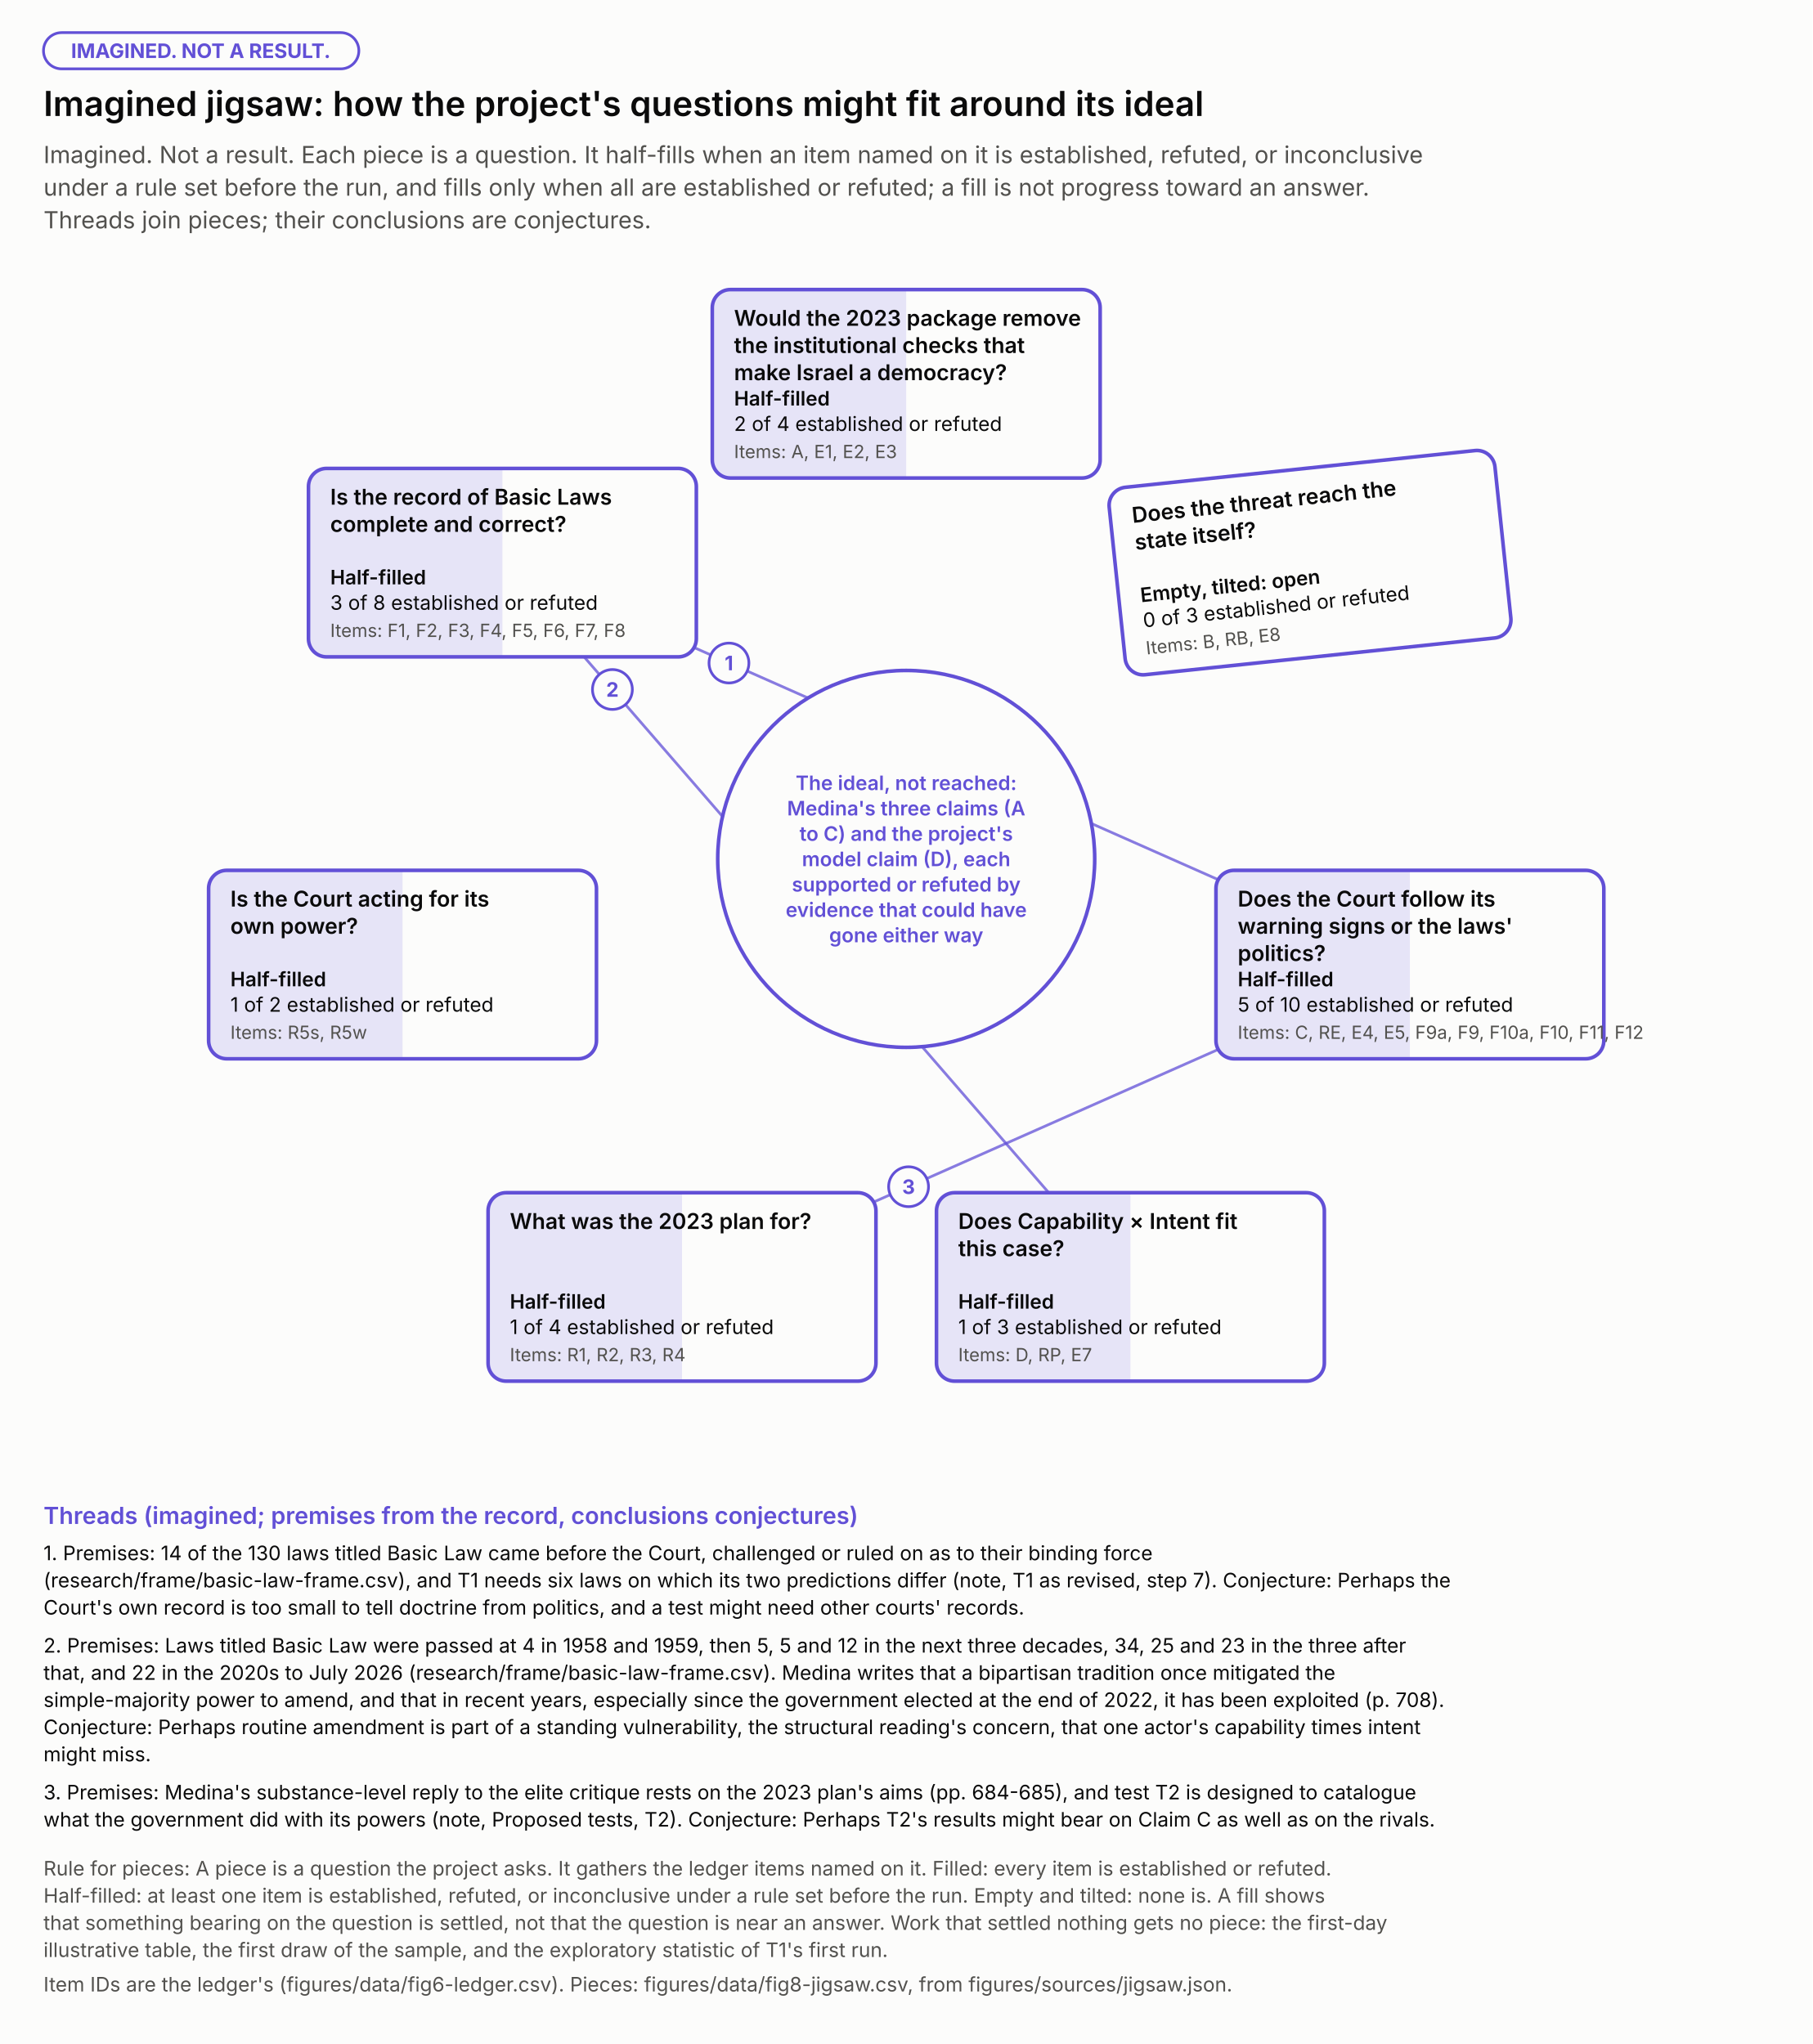
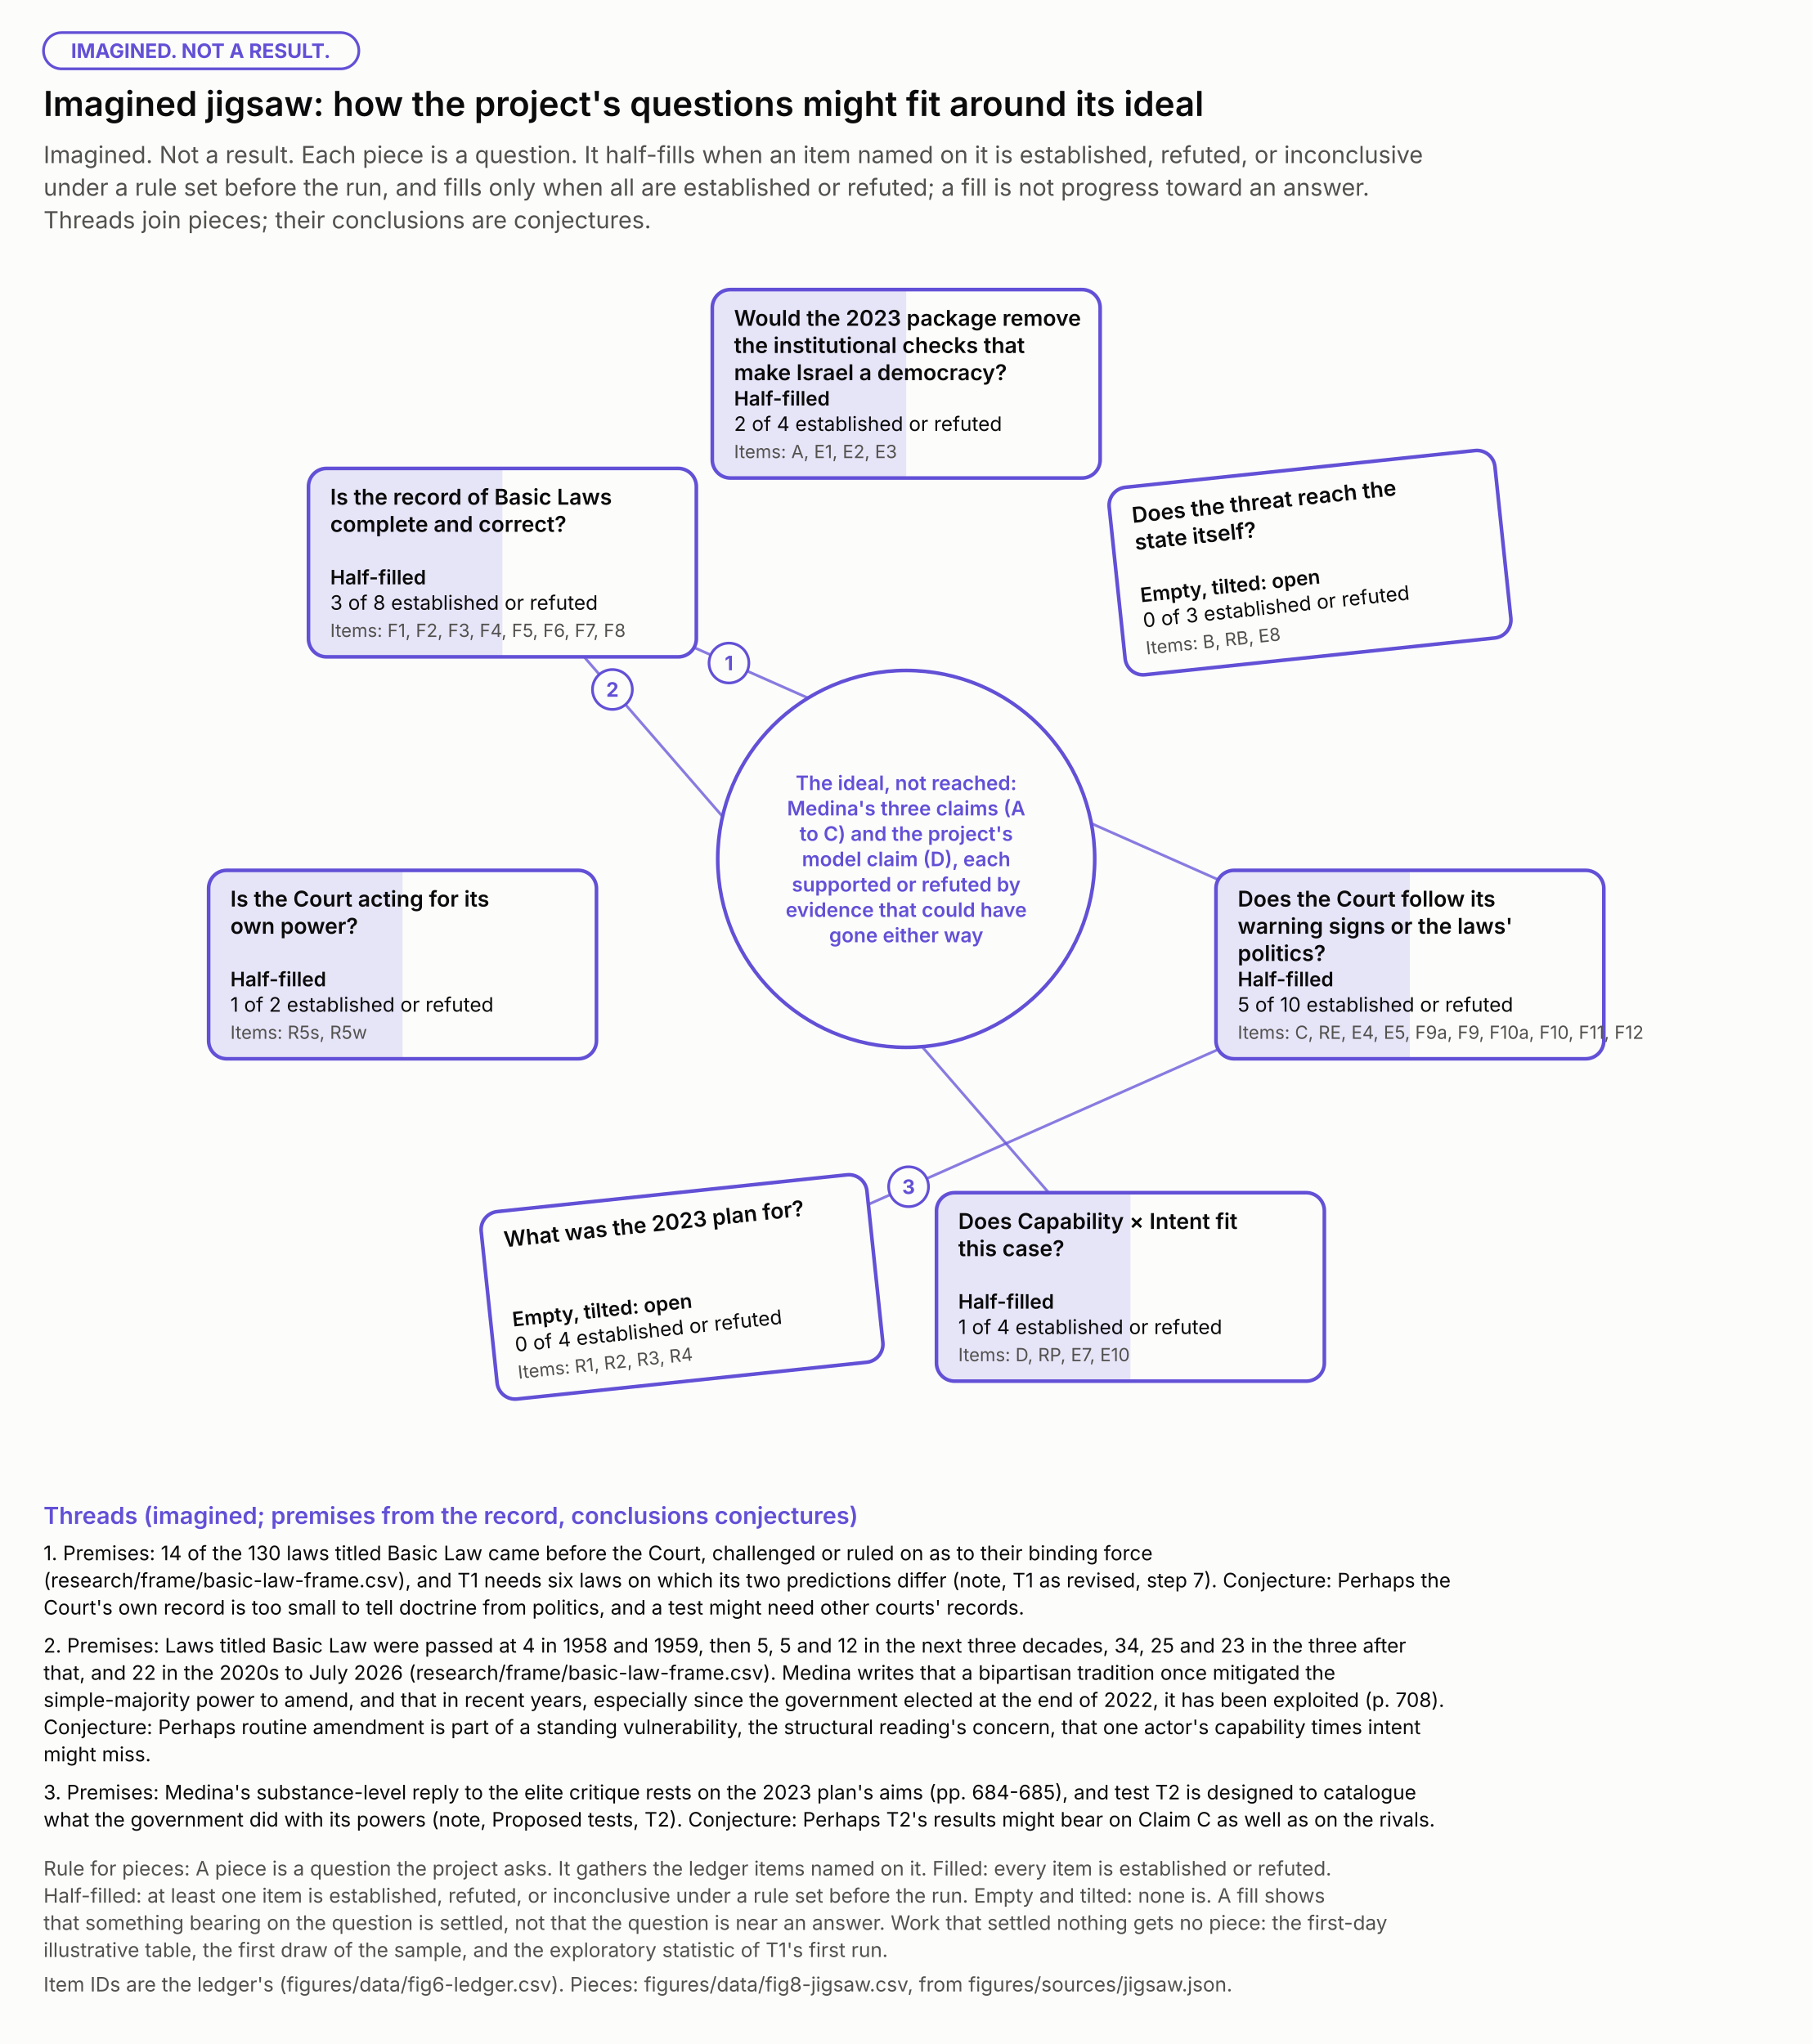
<svg xmlns="http://www.w3.org/2000/svg" width="1000" height="1128.0" viewBox="0 0 1000 1128.0" role="img" aria-labelledby="t d" font-family="system-ui, -apple-system, 'Segoe UI', sans-serif">
  <rect width="1000" height="1128.0" fill="#fcfcfb" />
  <rect x="24" y="18" width="174" height="20" rx="10" fill="none" stroke="#6250d6" stroke-width="1.5" />
  <text x="110.8" y="32.0" font-size="11" font-weight="bold" text-anchor="middle" fill="#6250d6">IMAGINED. NOT A RESULT.</text>
  <text x="24.0" y="64.0" font-size="19" font-weight="600" text-anchor="start" fill="#0b0b0b">Imagined jigsaw: how the project's questions might fit around its ideal</text>
  <text x="24.0" y="90.0" font-size="13" font-weight="normal" text-anchor="start" fill="#52514e">Imagined. Not a result. Each piece is a question. It half-fills when an item named on it is established, refuted, or inconclusive</text>
  <text x="24.0" y="108.0" font-size="13" font-weight="normal" text-anchor="start" fill="#52514e">under a rule set before the run, and fills only when all are established or refuted; a fill is not progress toward an answer.</text>
  <text x="24.0" y="126.0" font-size="13" font-weight="normal" text-anchor="start" fill="#52514e">Threads join pieces; their conclusions are conjectures.</text>
  <line x1="277.2" y1="310.5" x2="777.9" y2="532.3" stroke="#6250d6" stroke-width="1.5" stroke-opacity="0.75" />
  <line x1="277.2" y1="310.5" x2="623.7" y2="710.2" stroke="#6250d6" stroke-width="1.5" stroke-opacity="0.75" />
  <line x1="376.3" y1="710.2" x2="777.9" y2="532.3" stroke="#6250d6" stroke-width="1.5" stroke-opacity="0.75" />
  <circle cx="500.0" cy="474" r="104" fill="#fcfcfb" stroke="#6250d6" stroke-width="2" />
  <text x="500.0" y="436.0" font-size="11" font-weight="600" text-anchor="middle" fill="#6250d6">The ideal, not reached:</text>
  <text x="500.0" y="450.0" font-size="11" font-weight="600" text-anchor="middle" fill="#6250d6">Medina's three claims (A</text>
  <text x="500.0" y="464.0" font-size="11" font-weight="600" text-anchor="middle" fill="#6250d6">to C) and the project's</text>
  <text x="500.0" y="478.0" font-size="11" font-weight="600" text-anchor="middle" fill="#6250d6">model claim (D), each</text>
  <text x="500.0" y="492.0" font-size="11" font-weight="600" text-anchor="middle" fill="#6250d6">supported or refuted by</text>
  <text x="500.0" y="506.0" font-size="11" font-weight="600" text-anchor="middle" fill="#6250d6">evidence that could have</text>
  <text x="500.0" y="520.0" font-size="11" font-weight="600" text-anchor="middle" fill="#6250d6">gone either way</text>
  <g>
    <rect x="393.0" y="159.8" width="214" height="104" rx="10" fill="#fcfcfb" />
    <rect x="393.0" y="159.8" width="214" height="104" rx="10" fill="none" stroke="#6250d6" stroke-width="2" />
    <path d="M403.0,159.8H500.0V263.8H403.0Q393.0,263.8 393.0,253.8V169.8Q393.0,159.8 403.0,159.8Z" fill="#6250d6" fill-opacity="0.14" />
    <text x="405.0" y="179.8" font-size="12" font-weight="600" text-anchor="start" fill="#0b0b0b">Would the 2023 package remove</text>
    <text x="405.0" y="194.8" font-size="12" font-weight="600" text-anchor="start" fill="#0b0b0b">the institutional checks that</text>
    <text x="405.0" y="209.8" font-size="12" font-weight="600" text-anchor="start" fill="#0b0b0b">make Israel a democracy?</text>
    <text x="405.0" y="223.8" font-size="11" font-weight="600" text-anchor="start" fill="#0b0b0b">Half-filled</text>
    <text x="405.0" y="237.8" font-size="11" font-weight="normal" text-anchor="start" fill="#0b0b0b">2 of 4 established or refuted</text>
    <text x="405.0" y="252.8" font-size="10" font-weight="normal" text-anchor="start" fill="#52514e">Items: A, E1, E2, E3</text>
  </g>
  <g transform="rotate(-6 722.8 310.5)">
    <rect x="615.8" y="258.5" width="214" height="104" rx="10" fill="#fcfcfb" />
    <rect x="615.8" y="258.5" width="214" height="104" rx="10" fill="none" stroke="#6250d6" stroke-width="2" />
    <text x="627.8" y="278.5" font-size="12" font-weight="600" text-anchor="start" fill="#0b0b0b">Does the threat reach the</text>
    <text x="627.8" y="293.5" font-size="12" font-weight="600" text-anchor="start" fill="#0b0b0b">state itself?</text>
    <text x="627.8" y="322.5" font-size="11" font-weight="600" text-anchor="start" fill="#0b0b0b">Empty, tilted: open</text>
    <text x="627.8" y="336.5" font-size="11" font-weight="normal" text-anchor="start" fill="#0b0b0b">0 of 3 established or refuted</text>
    <text x="627.8" y="351.5" font-size="10" font-weight="normal" text-anchor="start" fill="#52514e">Items: B, RB, E8</text>
  </g>
  <g>
    <rect x="670.9" y="480.3" width="214" height="104" rx="10" fill="#fcfcfb" />
    <rect x="670.9" y="480.3" width="214" height="104" rx="10" fill="none" stroke="#6250d6" stroke-width="2" />
    <path d="M680.9,480.3H777.9V584.3H680.9Q670.9,584.3 670.9,574.3V490.3Q670.9,480.3 680.9,480.3Z" fill="#6250d6" fill-opacity="0.14" />
    <text x="682.9" y="500.3" font-size="12" font-weight="600" text-anchor="start" fill="#0b0b0b">Does the Court follow its</text>
    <text x="682.9" y="515.3" font-size="12" font-weight="600" text-anchor="start" fill="#0b0b0b">warning signs or the laws'</text>
    <text x="682.9" y="530.3" font-size="12" font-weight="600" text-anchor="start" fill="#0b0b0b">politics?</text>
    <text x="682.9" y="544.3" font-size="11" font-weight="600" text-anchor="start" fill="#0b0b0b">Half-filled</text>
    <text x="682.9" y="558.3" font-size="11" font-weight="normal" text-anchor="start" fill="#0b0b0b">5 of 10 established or refuted</text>
    <text x="682.9" y="573.3" font-size="10" font-weight="normal" text-anchor="start" fill="#52514e">Items: C, RE, E4, E5, F9a, F9, F10a, F10, F11, F12</text>
  </g>
  <g>
    <rect x="516.7" y="658.2" width="214" height="104" rx="10" fill="#fcfcfb" />
    <rect x="516.7" y="658.2" width="214" height="104" rx="10" fill="none" stroke="#6250d6" stroke-width="2" />
    <path d="M526.7,658.2H623.7V762.2H526.7Q516.7,762.2 516.7,752.2V668.2Q516.7,658.2 526.7,658.2Z" fill="#6250d6" fill-opacity="0.14" />
    <text x="528.7" y="678.2" font-size="12" font-weight="600" text-anchor="start" fill="#0b0b0b">Does Capability × Intent fit</text>
    <text x="528.7" y="693.2" font-size="12" font-weight="600" text-anchor="start" fill="#0b0b0b">this case?</text>
    <text x="528.7" y="722.2" font-size="11" font-weight="600" text-anchor="start" fill="#0b0b0b">Half-filled</text>
-     <text x="528.7" y="736.2" font-size="11" font-weight="normal" text-anchor="start" fill="#0b0b0b">1 of 3 established or refuted</text>
-     <text x="528.7" y="751.2" font-size="10" font-weight="normal" text-anchor="start" fill="#52514e">Items: D, RP, E7</text>
+     <text x="528.7" y="736.2" font-size="11" font-weight="normal" text-anchor="start" fill="#0b0b0b">1 of 4 established or refuted</text>
+     <text x="528.7" y="751.2" font-size="10" font-weight="normal" text-anchor="start" fill="#52514e">Items: D, RP, E7, E10</text>
  </g>
-   <g>
+   <g transform="rotate(-6 376.3 710.2)">
    <rect x="269.3" y="658.2" width="214" height="104" rx="10" fill="#fcfcfb" />
    <rect x="269.3" y="658.2" width="214" height="104" rx="10" fill="none" stroke="#6250d6" stroke-width="2" />
-     <path d="M279.3,658.2H376.3V762.2H279.3Q269.3,762.2 269.3,752.2V668.2Q269.3,658.2 279.3,658.2Z" fill="#6250d6" fill-opacity="0.14" />
    <text x="281.3" y="678.2" font-size="12" font-weight="600" text-anchor="start" fill="#0b0b0b">What was the 2023 plan for?</text>
-     <text x="281.3" y="722.2" font-size="11" font-weight="600" text-anchor="start" fill="#0b0b0b">Half-filled</text>
-     <text x="281.3" y="736.2" font-size="11" font-weight="normal" text-anchor="start" fill="#0b0b0b">1 of 4 established or refuted</text>
+     <text x="281.3" y="722.2" font-size="11" font-weight="600" text-anchor="start" fill="#0b0b0b">Empty, tilted: open</text>
+     <text x="281.3" y="736.2" font-size="11" font-weight="normal" text-anchor="start" fill="#0b0b0b">0 of 4 established or refuted</text>
    <text x="281.3" y="751.2" font-size="10" font-weight="normal" text-anchor="start" fill="#52514e">Items: R1, R2, R3, R4</text>
  </g>
  <g>
    <rect x="115.1" y="480.3" width="214" height="104" rx="10" fill="#fcfcfb" />
    <rect x="115.1" y="480.3" width="214" height="104" rx="10" fill="none" stroke="#6250d6" stroke-width="2" />
    <path d="M125.1,480.3H222.1V584.3H125.1Q115.1,584.3 115.1,574.3V490.3Q115.1,480.3 125.1,480.3Z" fill="#6250d6" fill-opacity="0.14" />
    <text x="127.1" y="500.3" font-size="12" font-weight="600" text-anchor="start" fill="#0b0b0b">Is the Court acting for its</text>
    <text x="127.1" y="515.3" font-size="12" font-weight="600" text-anchor="start" fill="#0b0b0b">own power?</text>
    <text x="127.1" y="544.3" font-size="11" font-weight="600" text-anchor="start" fill="#0b0b0b">Half-filled</text>
    <text x="127.1" y="558.3" font-size="11" font-weight="normal" text-anchor="start" fill="#0b0b0b">1 of 2 established or refuted</text>
    <text x="127.1" y="573.3" font-size="10" font-weight="normal" text-anchor="start" fill="#52514e">Items: R5s, R5w</text>
  </g>
  <g>
    <rect x="170.2" y="258.5" width="214" height="104" rx="10" fill="#fcfcfb" />
    <rect x="170.2" y="258.5" width="214" height="104" rx="10" fill="none" stroke="#6250d6" stroke-width="2" />
    <path d="M180.2,258.5H277.2V362.5H180.2Q170.2,362.5 170.2,352.5V268.5Q170.2,258.5 180.2,258.5Z" fill="#6250d6" fill-opacity="0.14" />
    <text x="182.2" y="278.5" font-size="12" font-weight="600" text-anchor="start" fill="#0b0b0b">Is the record of Basic Laws</text>
    <text x="182.2" y="293.5" font-size="12" font-weight="600" text-anchor="start" fill="#0b0b0b">complete and correct?</text>
    <text x="182.2" y="322.5" font-size="11" font-weight="600" text-anchor="start" fill="#0b0b0b">Half-filled</text>
    <text x="182.2" y="336.5" font-size="11" font-weight="normal" text-anchor="start" fill="#0b0b0b">3 of 8 established or refuted</text>
    <text x="182.2" y="351.5" font-size="10" font-weight="normal" text-anchor="start" fill="#52514e">Items: F1, F2, F3, F4, F5, F6, F7, F8</text>
  </g>
  <circle cx="402.2" cy="365.9" r="11" fill="#fcfcfb" stroke="#6250d6" stroke-width="1.5" />
  <text x="402.2" y="369.9" font-size="11" font-weight="bold" text-anchor="middle" fill="#6250d6">1</text>
  <circle cx="337.9" cy="380.5" r="11" fill="#fcfcfb" stroke="#6250d6" stroke-width="1.5" />
  <text x="337.9" y="384.5" font-size="11" font-weight="bold" text-anchor="middle" fill="#6250d6">2</text>
  <circle cx="501.3" cy="654.9" r="11" fill="#fcfcfb" stroke="#6250d6" stroke-width="1.5" />
  <text x="501.3" y="658.9" font-size="11" font-weight="bold" text-anchor="middle" fill="#6250d6">3</text>
  <text x="24.0" y="841.0" font-size="13" font-weight="600" text-anchor="start" fill="#6250d6">Threads (imagined; premises from the record, conclusions conjectures)</text>
  <text x="24.0" y="861.0" font-size="11" font-weight="normal" text-anchor="start" fill="#0b0b0b">1. Premises: 14 of the 130 laws titled Basic Law came before the Court, challenged or ruled on as to their binding force</text>
  <text x="24.0" y="876.0" font-size="11" font-weight="normal" text-anchor="start" fill="#0b0b0b">(research/frame/basic-law-frame.csv), and T1 needs six laws on which its two predictions differ (note, T1 as revised, step 7). Conjecture: Perhaps the</text>
  <text x="24.0" y="891.0" font-size="11" font-weight="normal" text-anchor="start" fill="#0b0b0b">Court's own record is too small to tell doctrine from politics, and a test might need other courts' records.</text>
  <text x="24.0" y="912.0" font-size="11" font-weight="normal" text-anchor="start" fill="#0b0b0b">2. Premises: Laws titled Basic Law were passed at 4 in 1958 and 1959, then 5, 5 and 12 in the next three decades, 34, 25 and 23 in the three after</text>
  <text x="24.0" y="927.0" font-size="11" font-weight="normal" text-anchor="start" fill="#0b0b0b">that, and 22 in the 2020s to July 2026 (research/frame/basic-law-frame.csv). Medina writes that a bipartisan tradition once mitigated the</text>
  <text x="24.0" y="942.0" font-size="11" font-weight="normal" text-anchor="start" fill="#0b0b0b">simple-majority power to amend, and that in recent years, especially since the government elected at the end of 2022, it has been exploited (p. 708).</text>
  <text x="24.0" y="957.0" font-size="11" font-weight="normal" text-anchor="start" fill="#0b0b0b">Conjecture: Perhaps routine amendment is part of a standing vulnerability, the structural reading's concern, that one actor's capability times intent</text>
  <text x="24.0" y="972.0" font-size="11" font-weight="normal" text-anchor="start" fill="#0b0b0b">might miss.</text>
  <text x="24.0" y="993.0" font-size="11" font-weight="normal" text-anchor="start" fill="#0b0b0b">3. Premises: Medina's substance-level reply to the elite critique rests on the 2023 plan's aims (pp. 684-685), and test T2 is designed to catalogue</text>
  <text x="24.0" y="1008.0" font-size="11" font-weight="normal" text-anchor="start" fill="#0b0b0b">what the government did with its powers (note, Proposed tests, T2). Conjecture: Perhaps T2's results might bear on Claim C as well as on the rivals.</text>
  <text x="24.0" y="1035.0" font-size="11" font-weight="normal" text-anchor="start" fill="#52514e">Rule for pieces: A piece is a question the project asks. It gathers the ledger items named on it. Filled: every item is established or refuted.</text>
  <text x="24.0" y="1050.0" font-size="11" font-weight="normal" text-anchor="start" fill="#52514e">Half-filled: at least one item is established, refuted, or inconclusive under a rule set before the run. Empty and tilted: none is. A fill shows</text>
  <text x="24.0" y="1065.0" font-size="11" font-weight="normal" text-anchor="start" fill="#52514e">that something bearing on the question is settled, not that the question is near an answer. Work that settled nothing gets no piece: the first-day</text>
  <text x="24.0" y="1080.0" font-size="11" font-weight="normal" text-anchor="start" fill="#52514e">illustrative table, the first draw of the sample, and the exploratory statistic of T1's first run.</text>
  <text x="24.0" y="1099.0" font-size="11" font-weight="normal" text-anchor="start" fill="#52514e">Item IDs are the ledger's (figures/data/fig6-ledger.csv). Pieces: figures/data/fig8-jigsaw.csv, from figures/sources/jigsaw.json.</text>
</svg>
